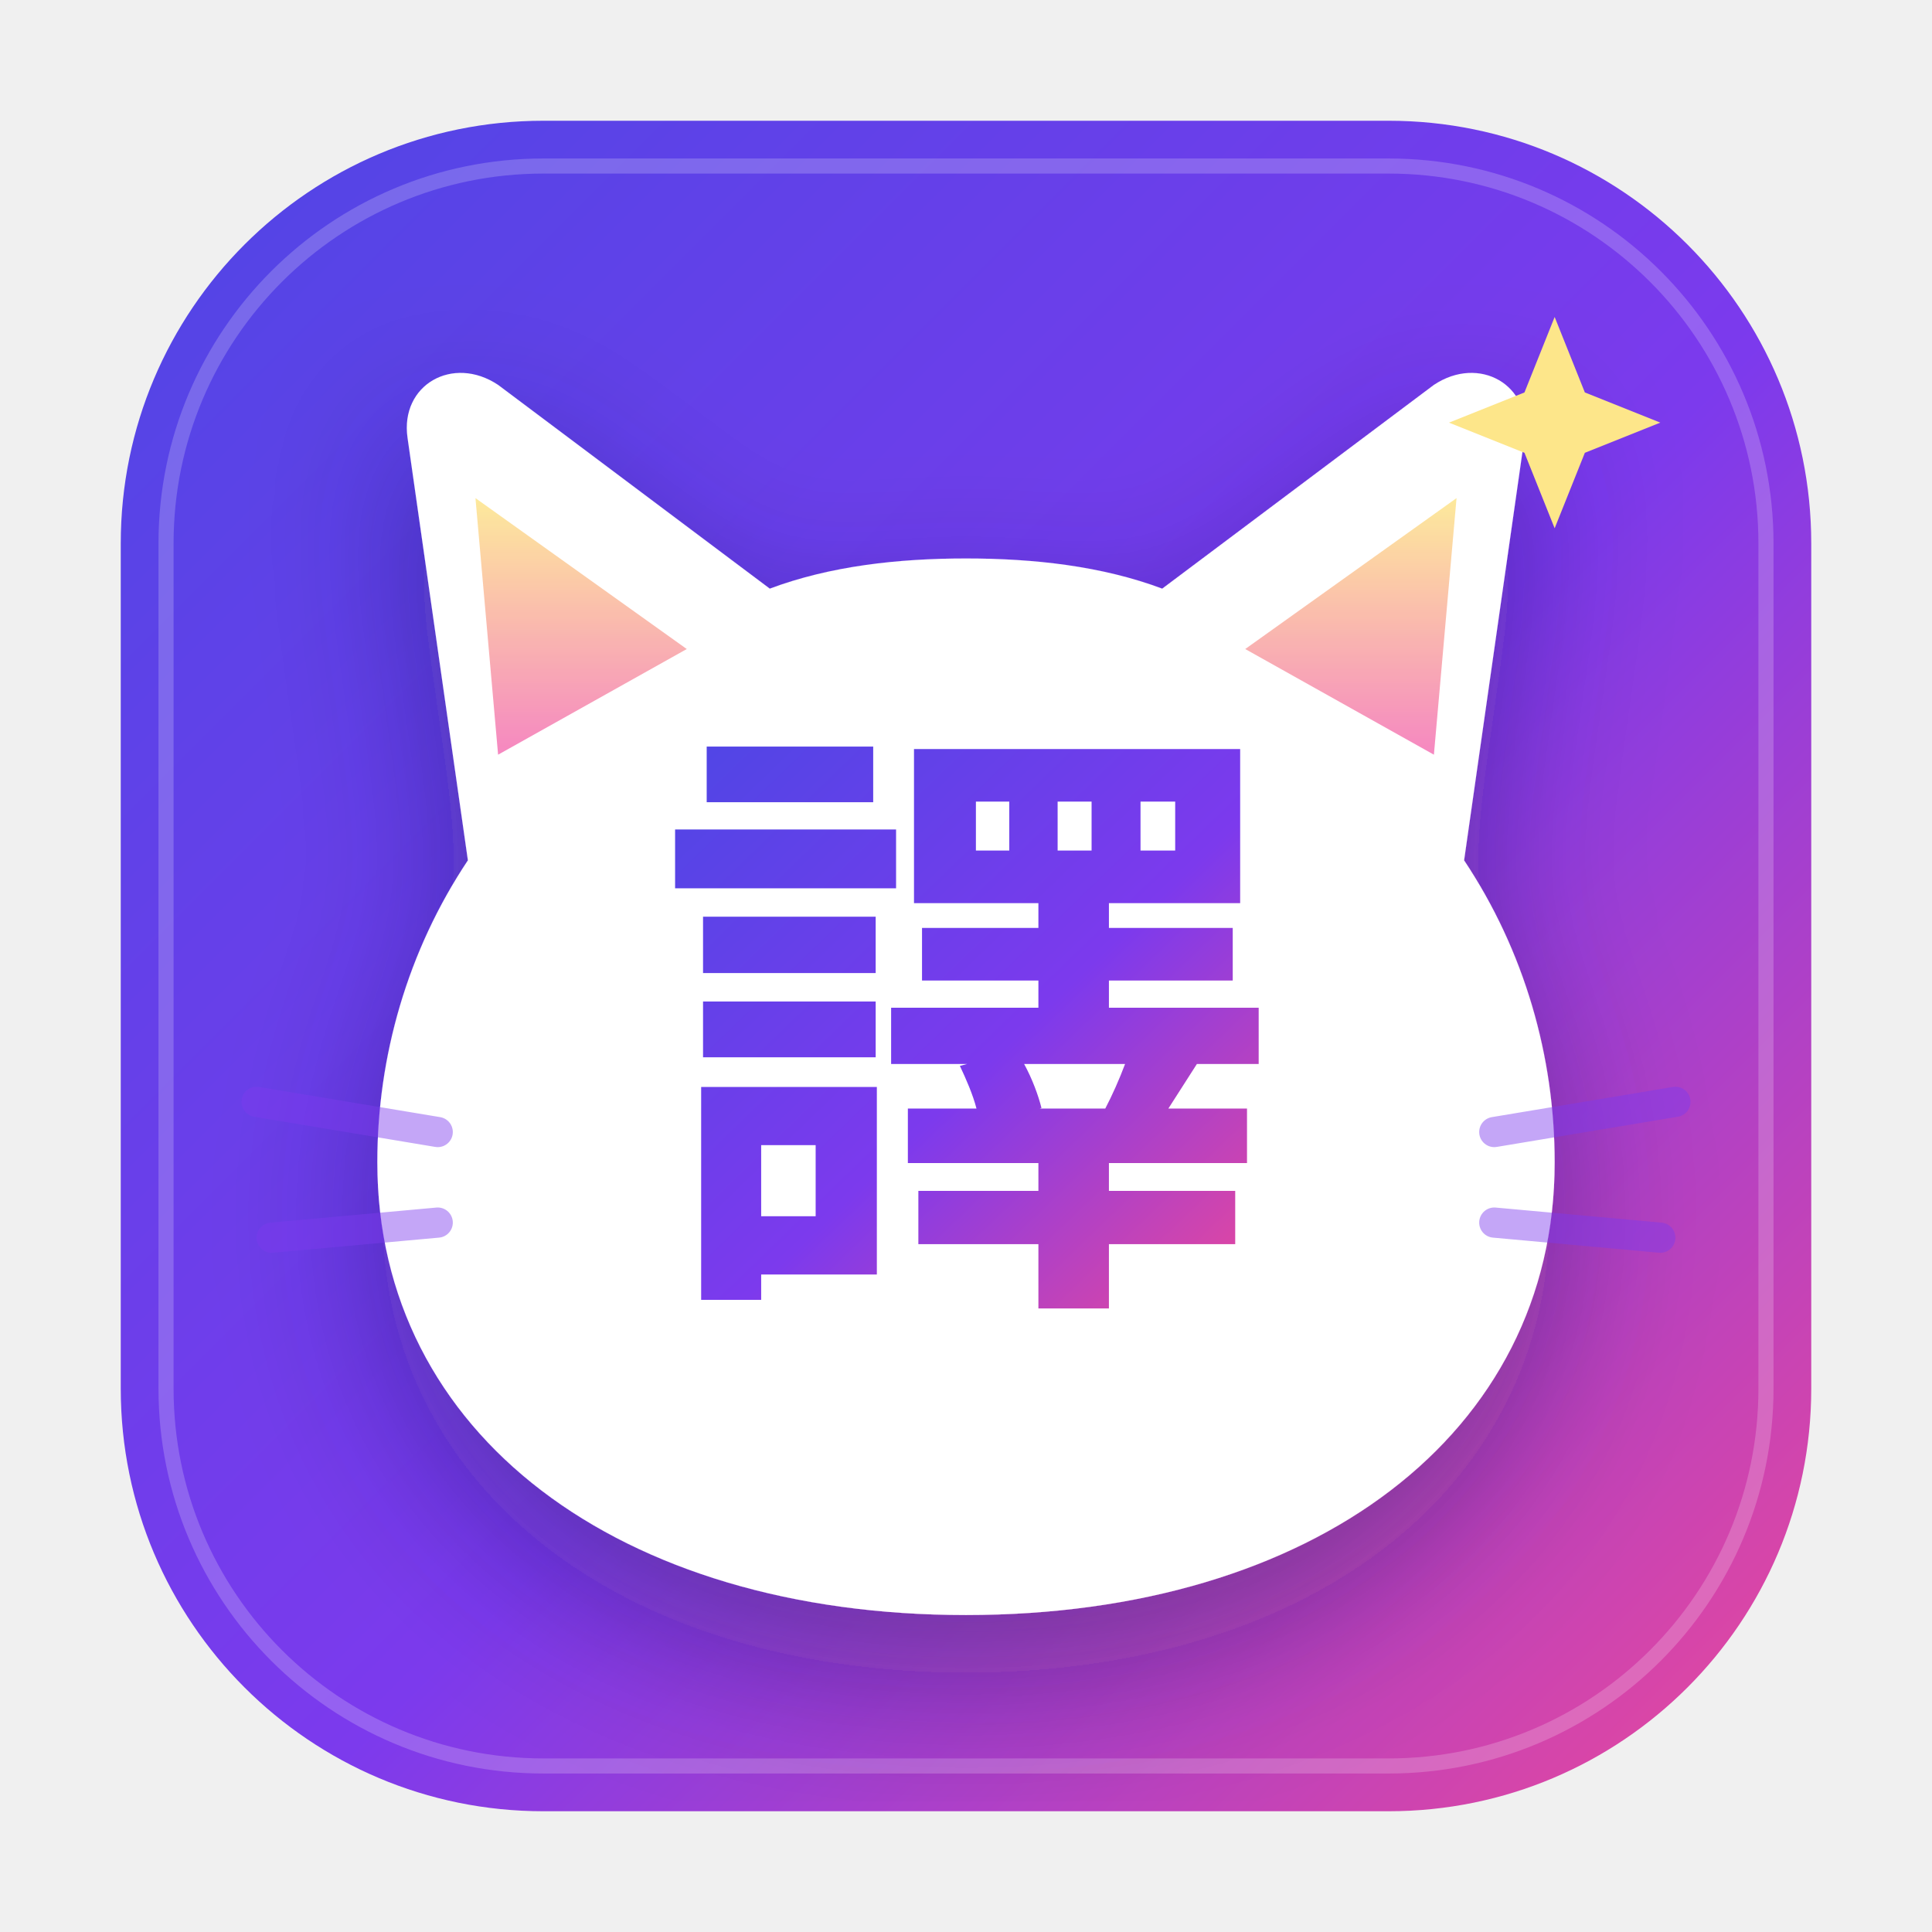
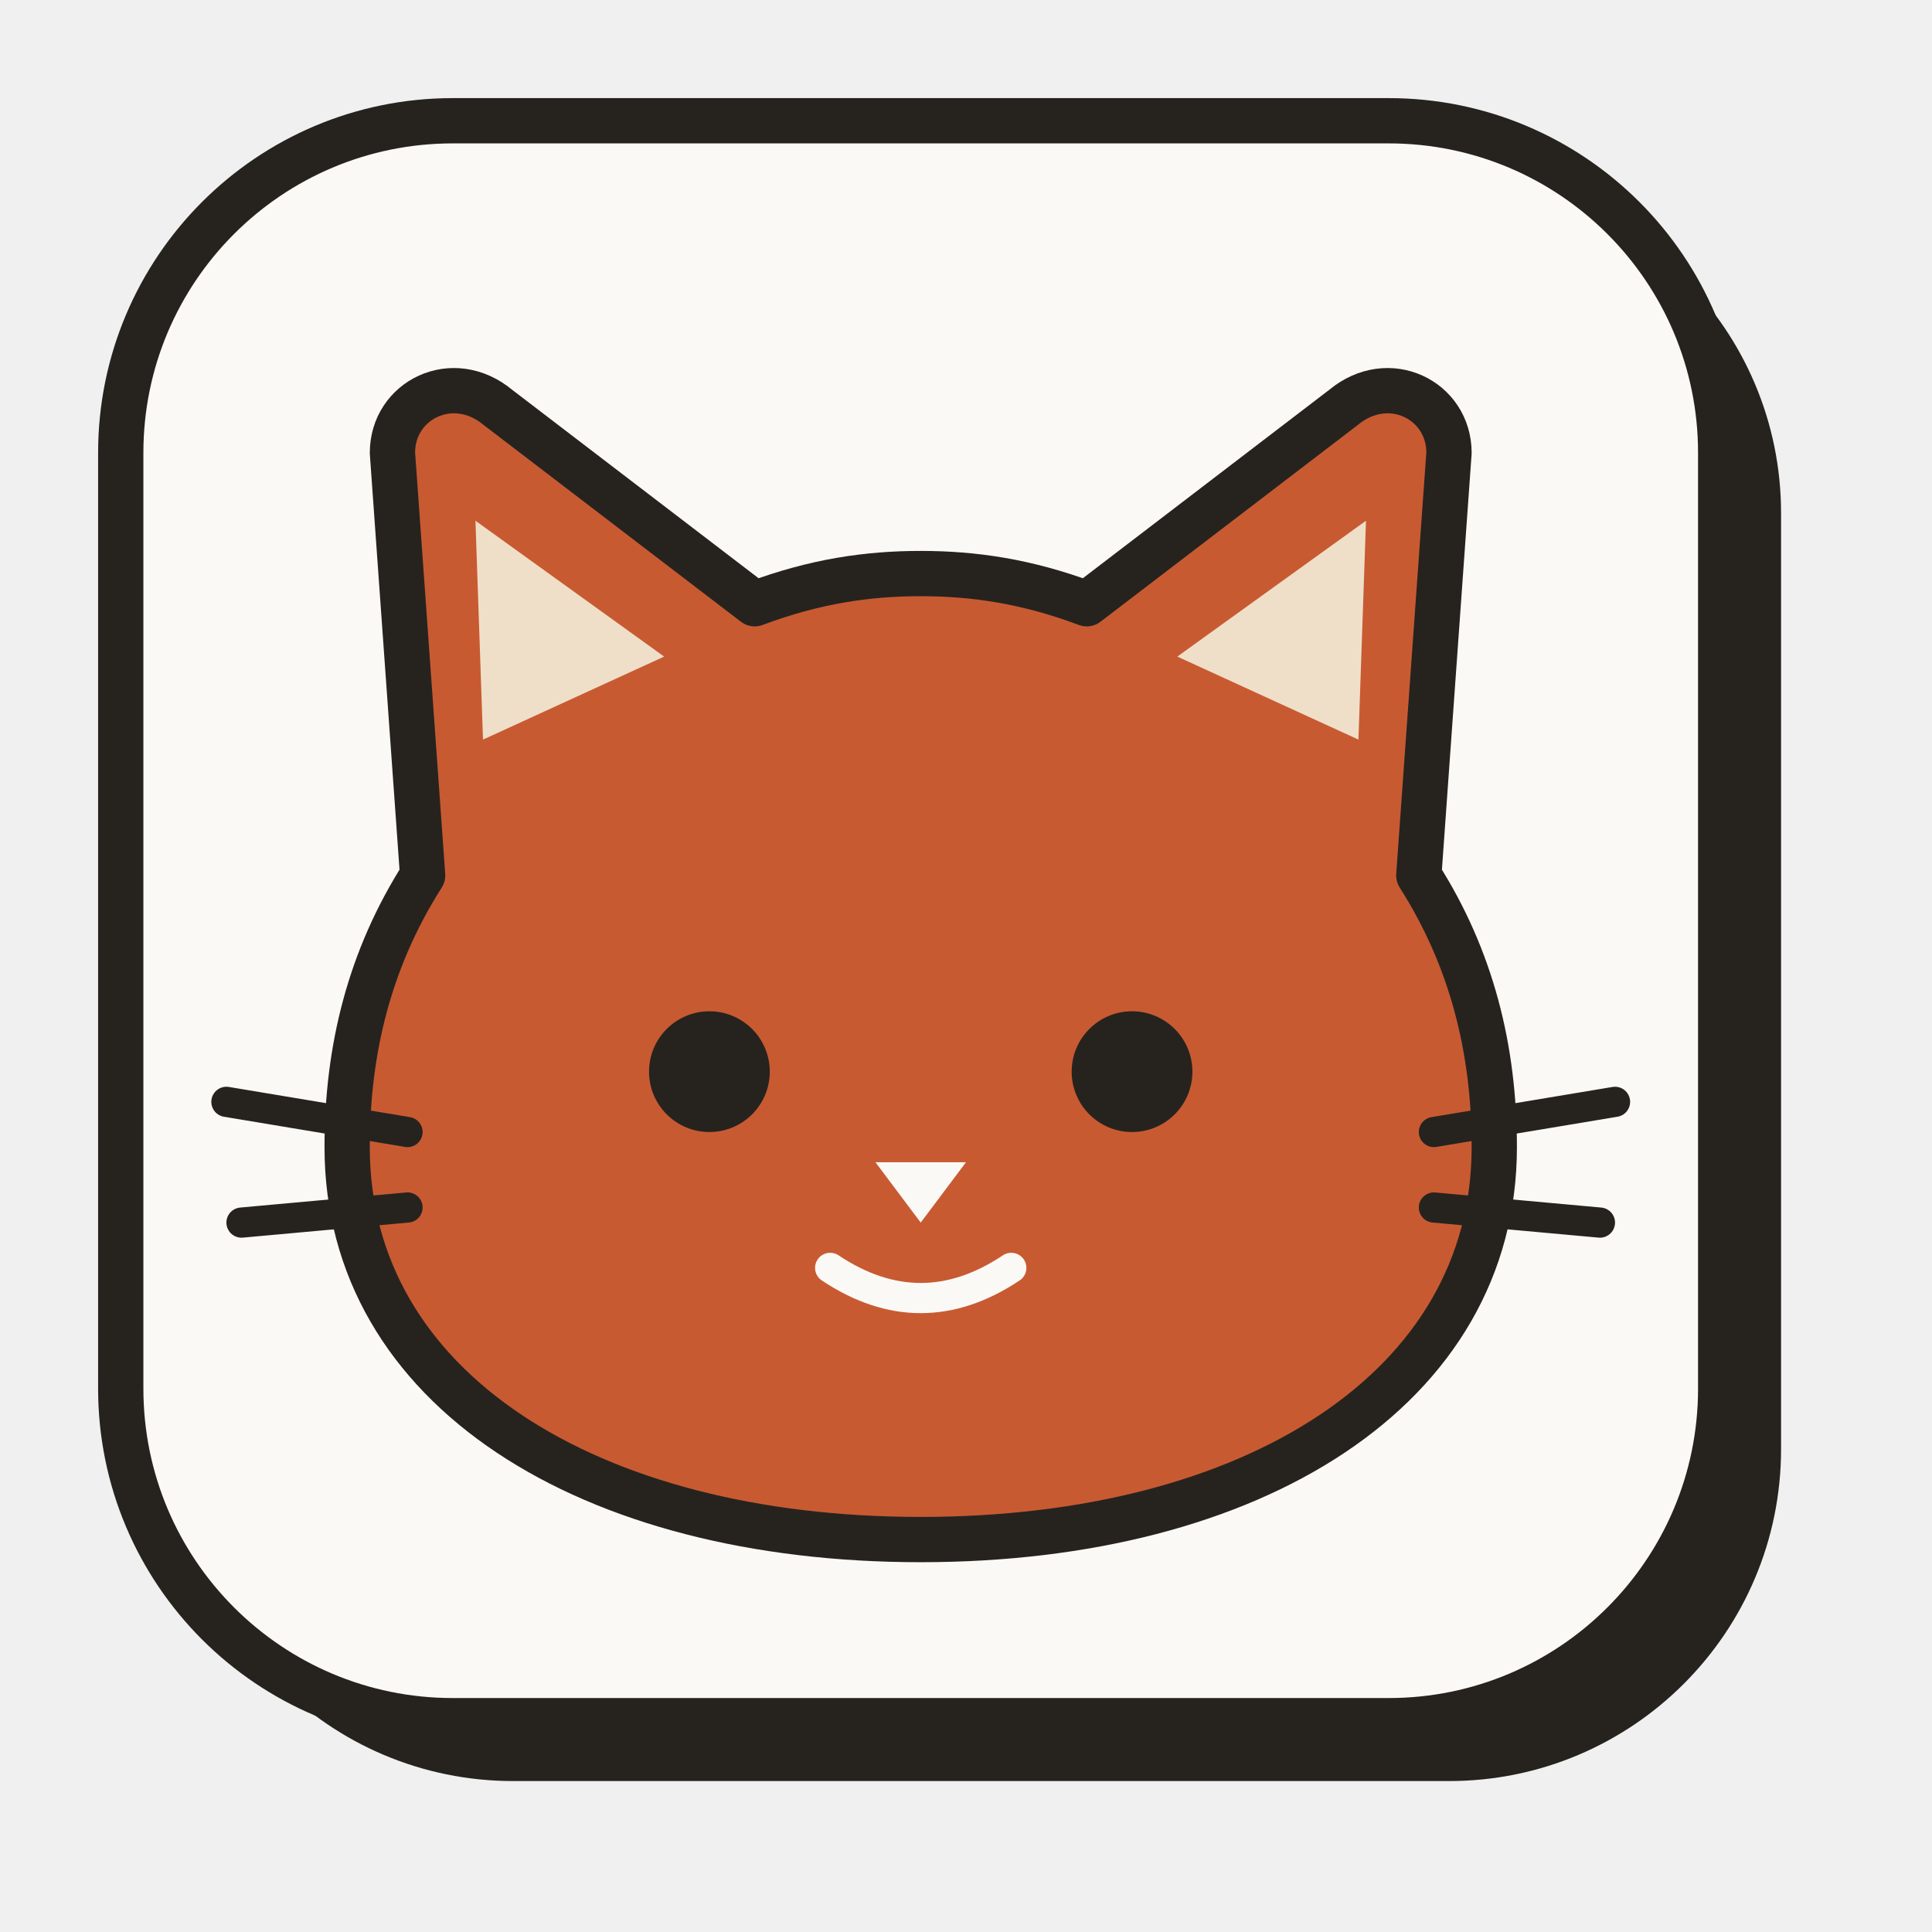
<svg xmlns="http://www.w3.org/2000/svg" viewBox="0 0 256 256" width="256" height="256" fill="none">
-   <defs>
-     <linearGradient id="bgGrad" x1="0%" y1="0%" x2="100%" y2="100%">
-       <stop offset="0%" stop-color="#4F46E5" />
-       <stop offset="55%" stop-color="#7C3AED" />
-       <stop offset="100%" stop-color="#EC4899" />
-     </linearGradient>
-     <linearGradient id="earGrad" x1="0%" y1="0%" x2="0%" y2="100%">
-       <stop offset="0%" stop-color="#FDE68A" />
-       <stop offset="100%" stop-color="#F472B6" />
-     </linearGradient>
-     <filter id="softShadow" x="-15%" y="-15%" width="130%" height="130%">
-       <feDropShadow dx="0" dy="8" stdDeviation="10" flood-color="#1E1B4B" flood-opacity="0.35" />
-     </filter>
-   </defs>
-   <rect x="16" y="16" width="224" height="224" rx="56" fill="url(#bgGrad)" />
-   <rect x="22" y="22" width="212" height="212" rx="50" stroke="white" stroke-opacity="0.2" stroke-width="2" />
-   <g filter="url(#softShadow)">
-     <path d="M62 114 L54 58 C53 51 60 47 66 51 L102 78 C110 75 119 74 128 74 C137 74 146 75 154 78 L190 51 C196 47 203 51 202 58 L194 114 C202 126 206 140 206 154 C206 190 174 214 128 214 C82 214 50 190 50 154 C50 140 54 126 62 114 Z" fill="#FFFFFF" />
-     <path d="M66 100 L63 66 L91 86 Z" fill="url(#earGrad)" opacity="0.85" />
-     <path d="M190 100 L193 66 L165 86 Z" fill="url(#earGrad)" opacity="0.85" />
+   <rect x="24" y="24" width="212" height="212" rx="44" fill="#26231F" />
+   <rect x="16" y="16" width="212" height="212" rx="44" fill="#FBF9F5" stroke="#26231F" stroke-width="6" />
+   <path d="M56 116 L52 60 C52 53 60 49 66 54 L100 80 C108 77 115 76 122 76 C129 76 136 77 144 80 L178 54 C184 49 192 53 192 60 L188 116 C195 127 198 139 198 152 C198 184 166 204 122 204 C78 204 46 184 46 152 C46 139 49 127 56 116 Z" fill="#C85A32" stroke="#26231F" stroke-width="6" stroke-linejoin="round" />
+   <path d="M64 98 L63 69 L88 87 Z" fill="#F0DFC8" />
+   <path d="M180 98 L181 69 L156 87 Z" fill="#F0DFC8" />
+   <circle cx="94" cy="142" r="8" fill="#26231F" />
+   <circle cx="150" cy="142" r="8" fill="#26231F" />
+   <path d="M116 154 L128 154 L122 162 Z" fill="#FBF9F5" />
+   <path d="M110 168 Q122 176 134 168" stroke="#FBF9F5" stroke-width="4" stroke-linecap="round" />
+   <g stroke="#26231F" stroke-width="4" stroke-linecap="round">
+     <line x1="30" y1="146" x2="54" y2="150" />
+     <line x1="32" y1="162" x2="54" y2="160" />
+     <line x1="214" y1="146" x2="190" y2="150" />
+     <line x1="212" y1="162" x2="190" y2="160" />
  </g>
-   <text x="128" y="166" text-anchor="middle" font-family="'Noto Sans TC', 'Microsoft JhengHei', 'PingFang TC', sans-serif" font-weight="900" font-size="82" fill="url(#bgGrad)">譯</text>
-   <g stroke="#7C3AED" stroke-width="4" stroke-linecap="round" opacity="0.45">
-     <line x1="34" y1="146" x2="58" y2="150" />
-     <line x1="36" y1="164" x2="58" y2="162" />
-     <line x1="222" y1="146" x2="198" y2="150" />
-     <line x1="220" y1="164" x2="198" y2="162" />
-   </g>
-   <path d="M206 42 L210 52 L220 56 L210 60 L206 70 L202 60 L192 56 L202 52 Z" fill="#FDE68A" />
</svg>
